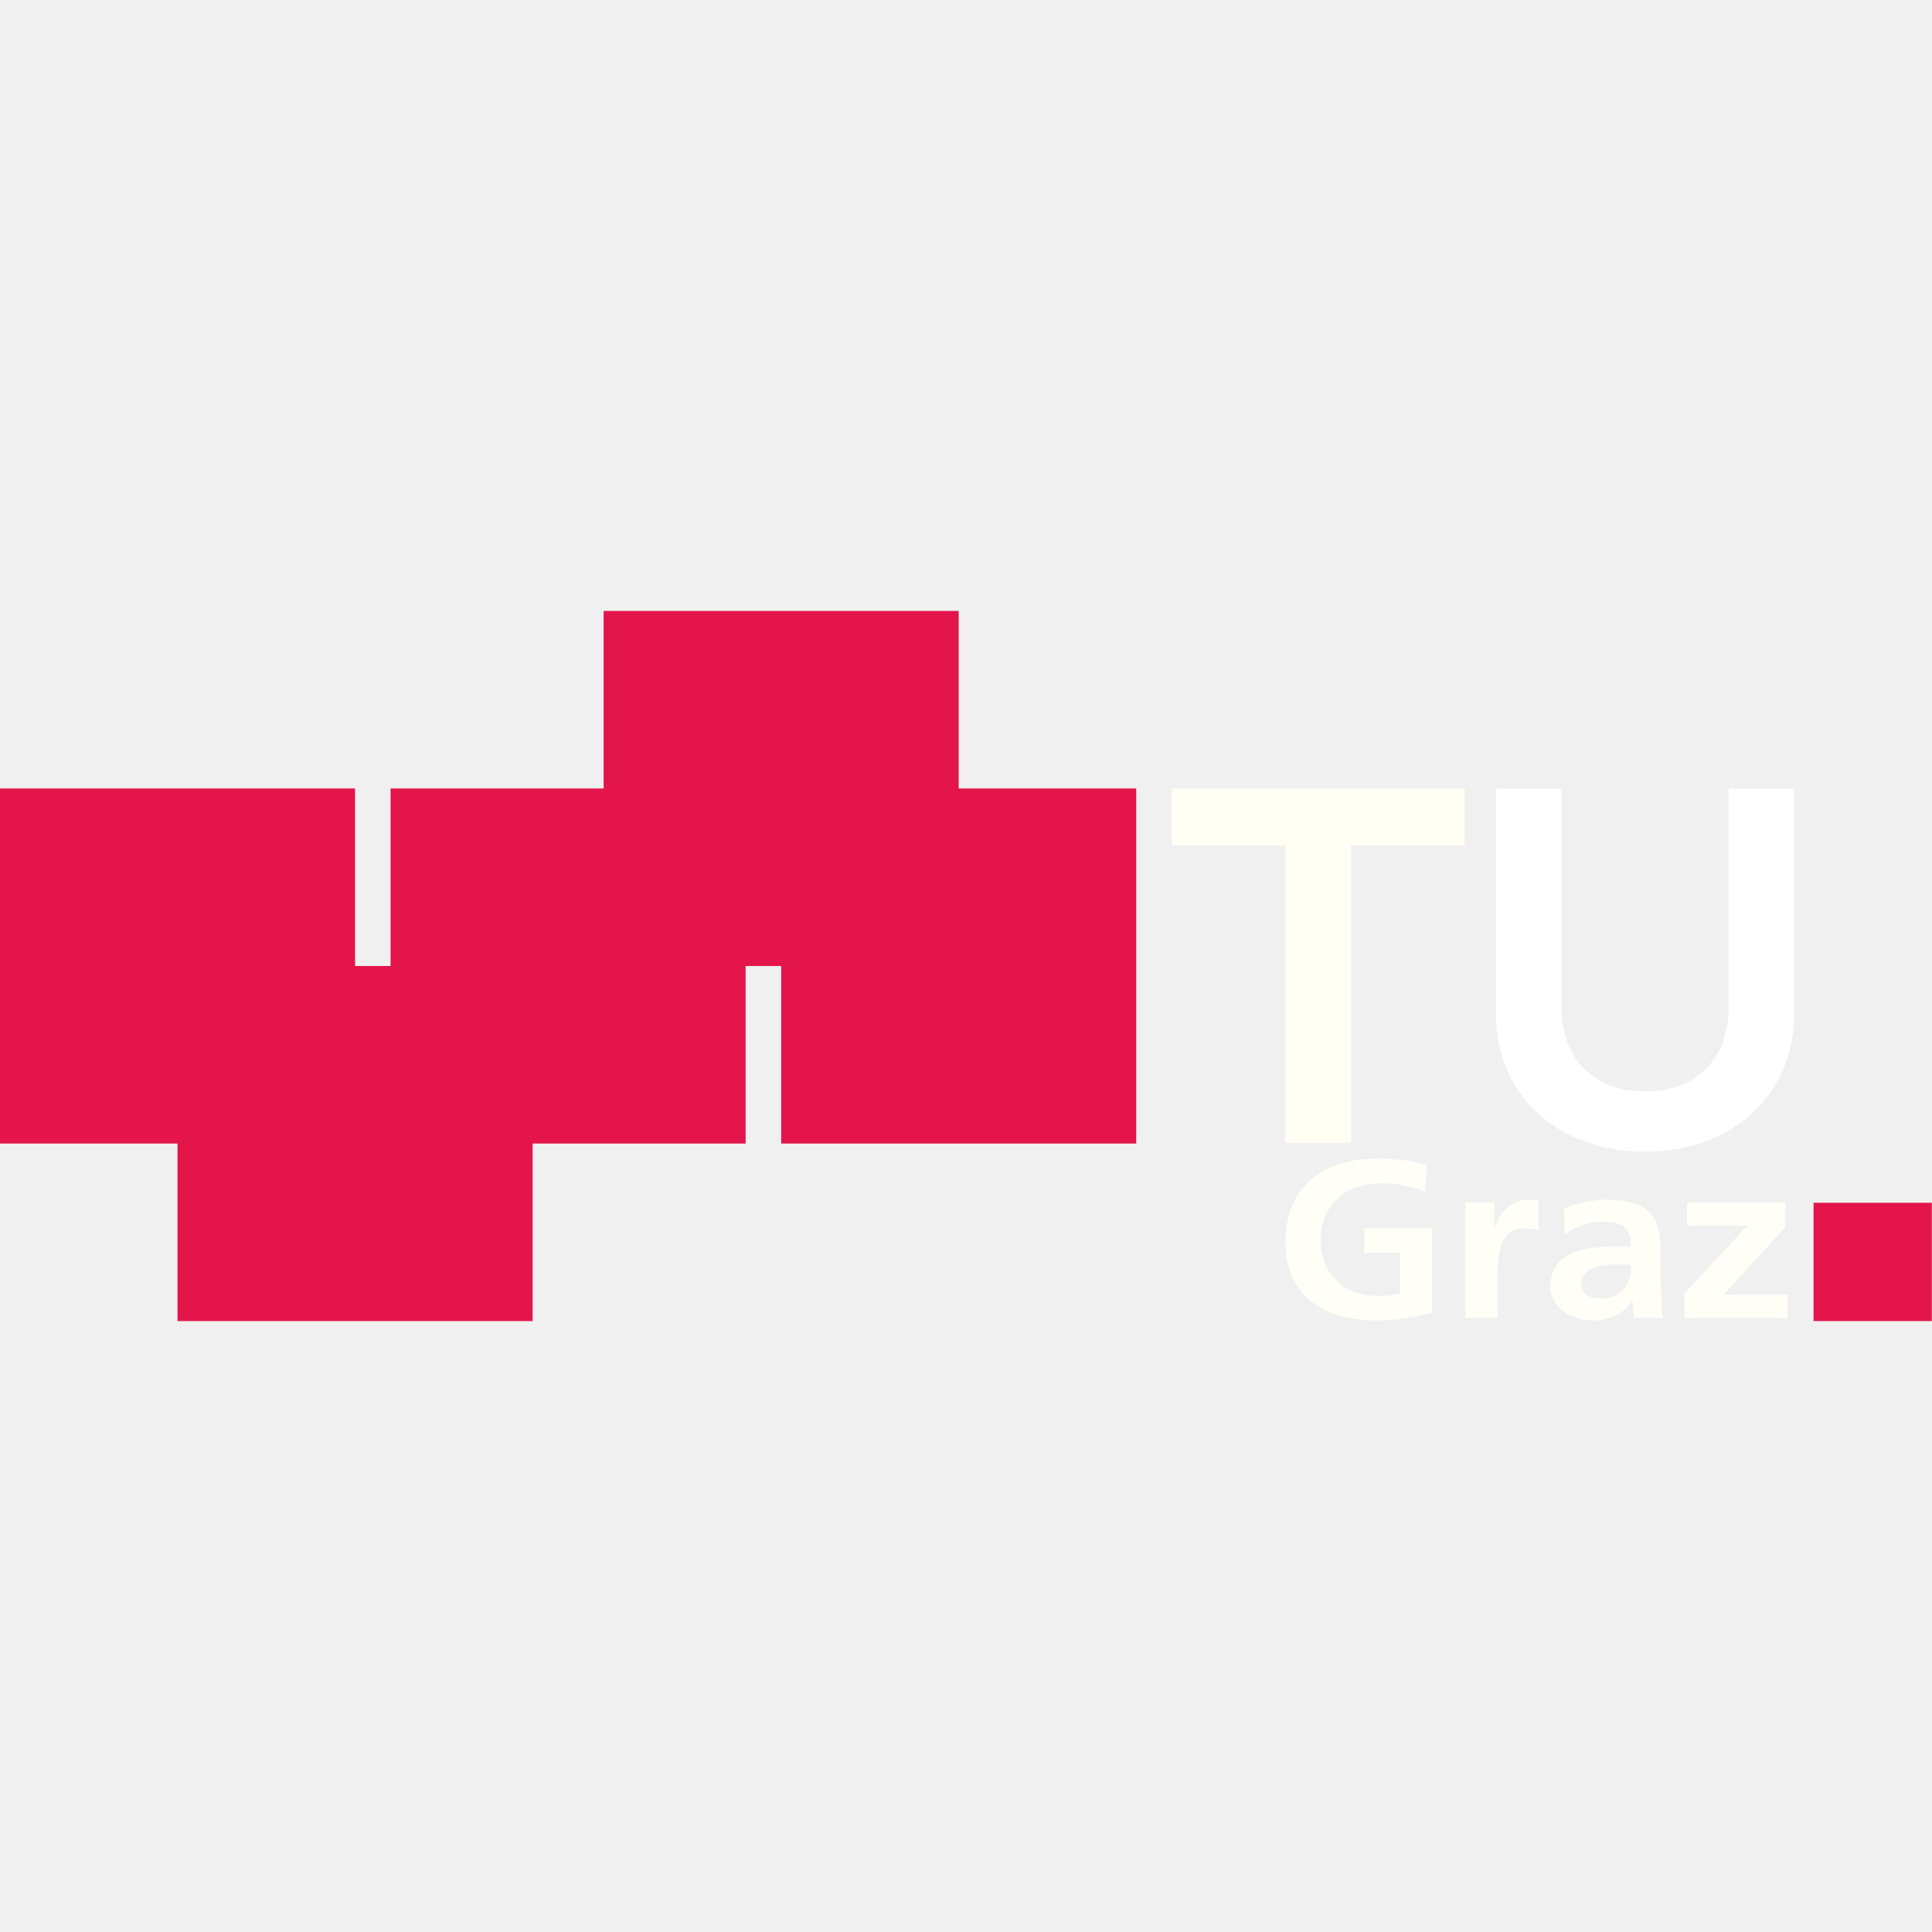
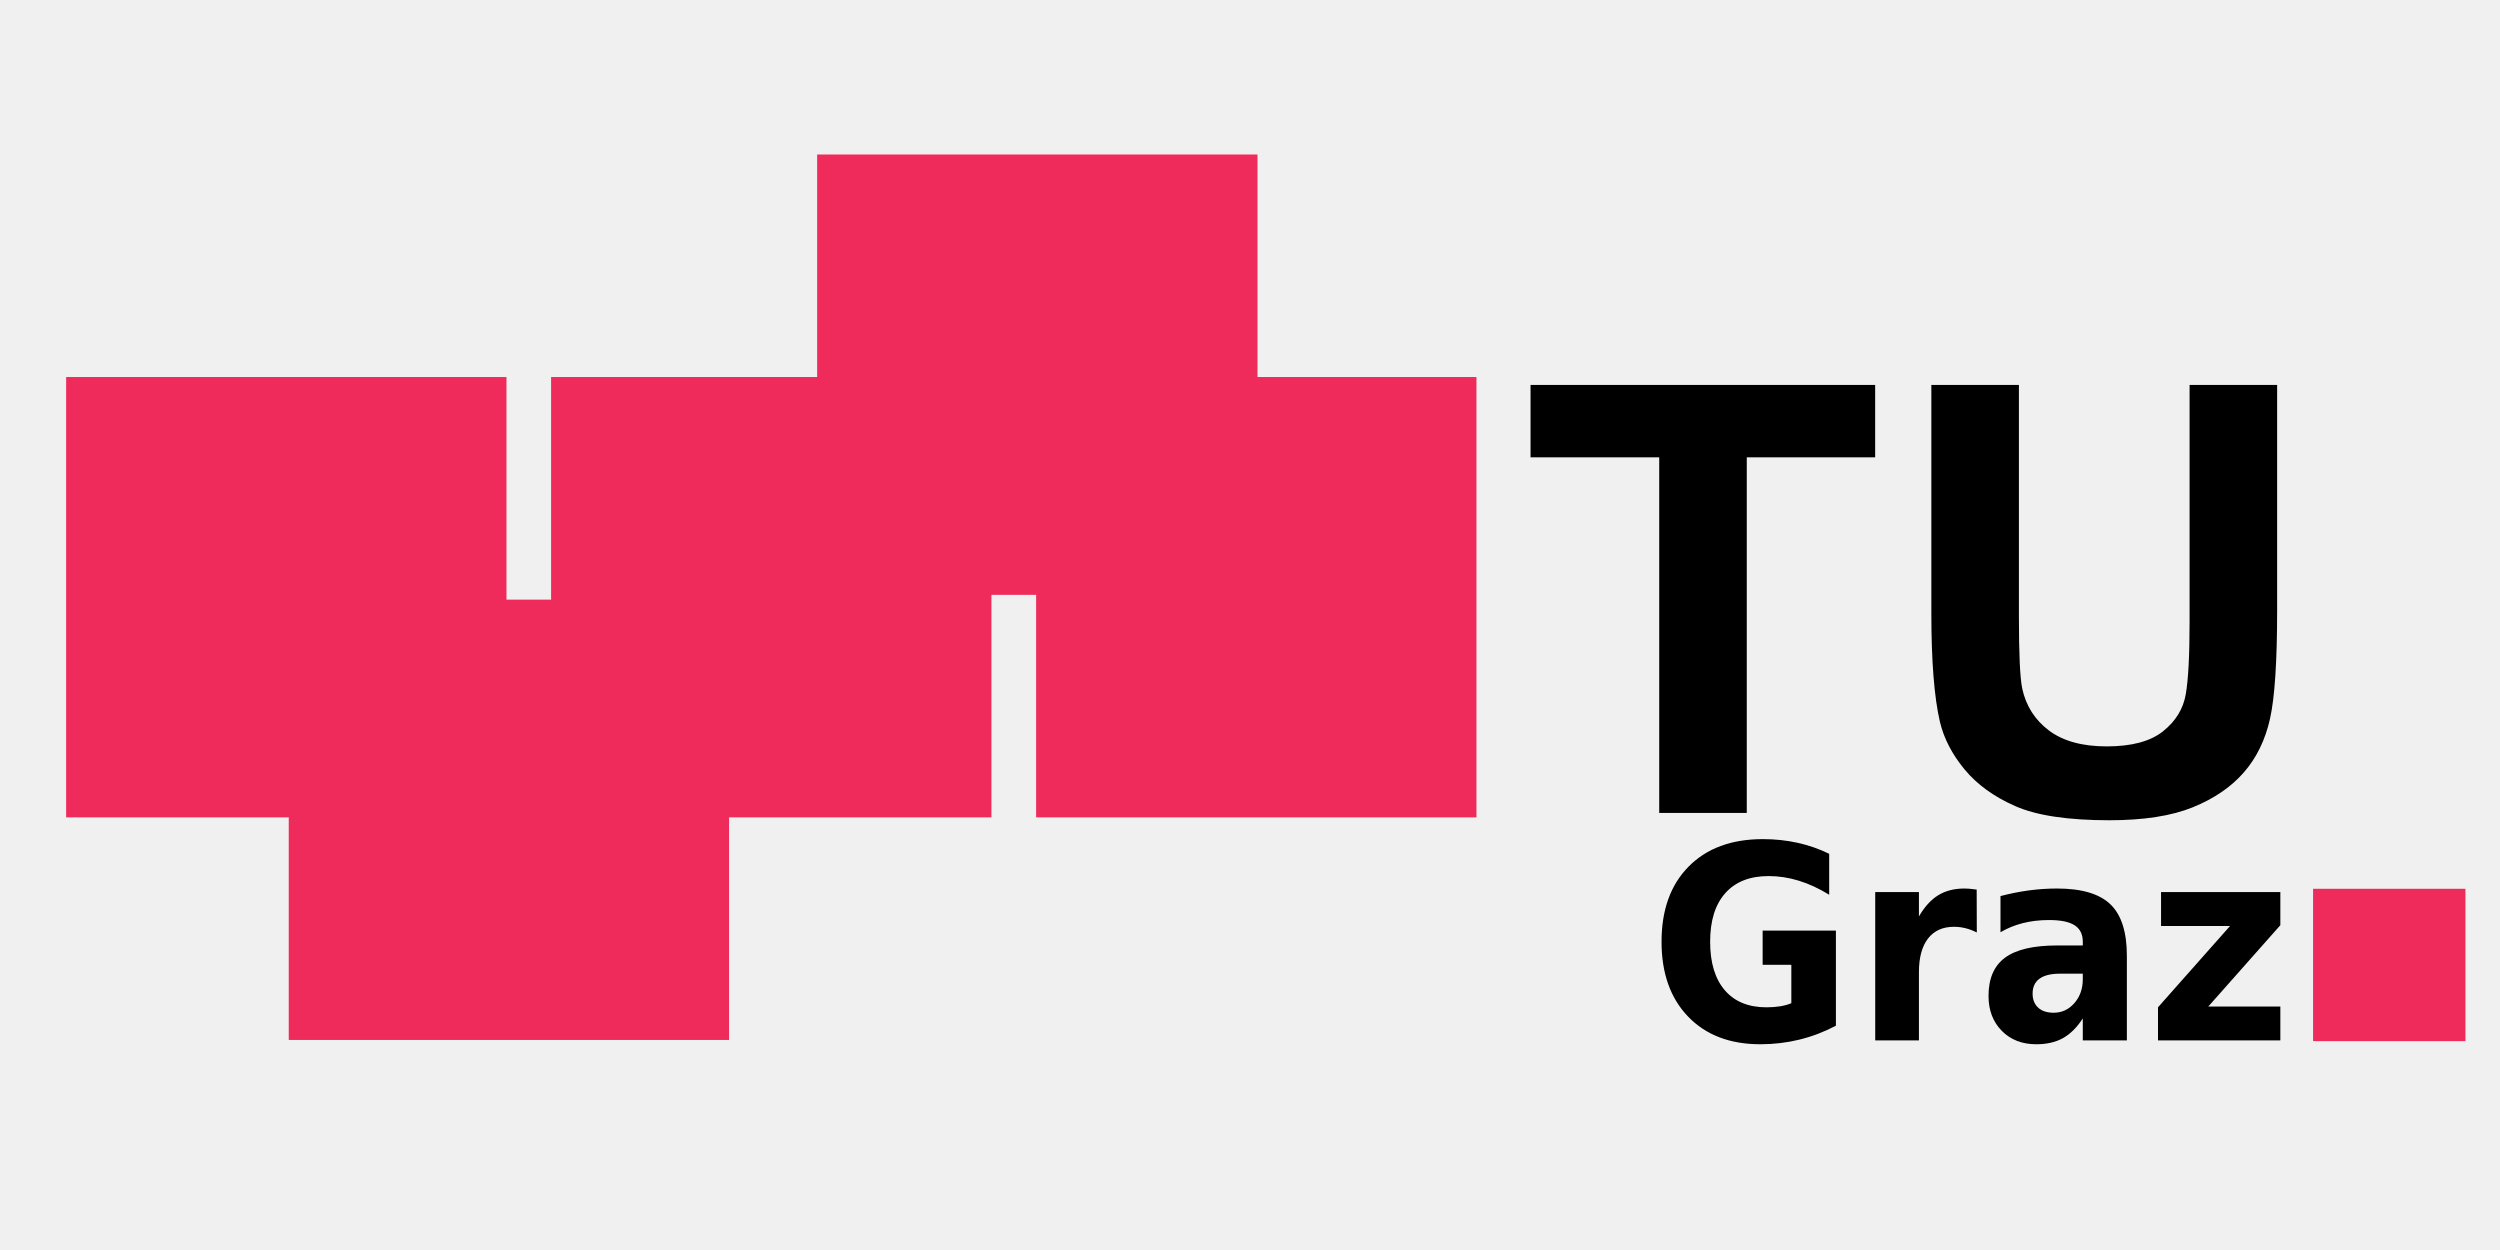
- <svg xmlns="http://www.w3.org/2000/svg" id="int-header-logo-img" width="105.825pt" height="105.825pt" version="1.1" viewBox="0 0 141.1 141.101">
-   <defs id="defs33" />
-   <g transform="matrix(1.25,0,0,-1.25,0,96.4832)" id="g28">
-     <g transform="scale(0.1)" id="g26">
-       <path d="M 0,103.73 H 207.45 V 311.19 L 0,311.2 Z" style="fill:#e4154b" id="path2" />
-       <path d="M 228.19,103.73 H 435.65 V 311.19 H 228.19 Z" style="fill:#e4154b" id="path4" />
-       <path d="M 456.41,103.73 H 663.85 V 311.19 H 456.41 Z" style="fill:#e4154b" id="path6" />
-       <path d="M 103.72,0 H 311.19 V 207.46 H 103.72 Z" style="fill:#e4154b" id="path8" />
-       <path d="M 352.68,207.46 H 560.12 V 414.92 H 352.68 Z" style="fill:#e4154b" id="path10" />
-       <path d="m 751.04,277.91 h -66.426 v 33.195 h 171.19 V 277.91 H 789.397 V 104.18 h -38.359 v 173.73" style="fill:#fffff4" id="path12" />
-       <path d="m 1048.3,180.22 c 0,-12.461 -2.25,-23.711 -6.72,-33.75 -4.5,-10.039 -10.61,-18.555 -18.36,-25.567 -7.76,-7.031 -16.9,-12.421 -27.503,-16.21 -10.605,-3.809 -22.109,-5.704 -34.551,-5.704 -12.422,0 -23.945,1.895 -34.551,5.704 -10.605,3.789 -19.824,9.179 -27.656,16.21 -7.851,7.012 -13.984,15.528 -18.34,25.567 -4.394,10.039 -6.582,21.289 -6.582,33.75 v 130.89 h 38.379 V 181.52 c 0,-5.039 0.801,-10.351 2.442,-15.898 1.64,-5.547 4.336,-10.664 8.125,-15.332 3.789,-4.668 8.789,-8.516 15.039,-11.523 6.211,-3.008 13.926,-4.512 23.144,-4.512 9.199,0 16.914,1.504 23.145,4.512 6.23,3.007 11.25,6.855 15.039,11.523 3.77,4.668 6.48,9.785 8.12,15.332 1.63,5.547 2.45,10.859 2.45,15.898 v 129.59 h 38.38 V 180.22" style="fill:#ffffff" id="path14" />
-       <path d="m 832.56,75.664 c -7.597,3.281 -17.46,4.863 -25.332,4.863 -22.929,0 -35.605,-14.434 -35.605,-33.184 0,-18.613 12.383,-32.637 33.34,-32.637 5.351,0 9.59,0.527 12.969,1.309 v 23.867 h -20.84 v 14.414 h 39.687 V 4.999 c -10.41,-2.617 -21.25,-4.707 -31.816,-4.707 -31.797,0 -53.906,14.805 -53.906,45.742 0,31.348 20.566,48.906 53.906,48.906 11.406,0 20.41,-1.445 28.867,-3.809 l -1.27,-15.469" style="fill:#fffff8" id="path16" />
-       <path d="m 856.2,69.375 h 16.758 V 54.043 h 0.293 c 0.84,6.289 8.574,16.914 19.824,16.914 1.836,0 3.828,0 5.782,-0.527 v -17.715 c -1.68,0.918 -5.059,1.445 -8.457,1.445 -15.333,0 -15.333,-17.832 -15.333,-27.52 V 1.855 H 856.2 v 67.52" style="fill:#fffff8" id="path18" />
-       <path d="m 913.75,65.84 c 7.324,3.145 17.187,5.117 25.215,5.117 22.09,0 31.23,-8.535 31.23,-28.457 v -8.652 c 0,-6.816 0.156,-11.934 0.293,-16.914 0.137,-5.117 0.41,-9.824 0.84,-15.078 h -16.602 c -0.703,3.535 -0.703,8.008 -0.839,10.098 h -0.293 c -4.36,-7.462 -13.81,-11.661 -22.38,-11.661 -12.793,0 -25.332,7.207 -25.332,20.059 0,10.078 5.195,15.976 12.383,19.258 7.187,3.281 16.464,3.945 24.355,3.945 h 10.41 c 0,10.879 -5.195,14.551 -16.328,14.551 -8.008,0 -16.035,-2.891 -22.363,-7.344 l -0.586,15.078 z m 22.11,-52.715 c 5.782,0 10.274,2.363 13.223,6.035 3.105,3.809 3.945,8.652 3.945,13.906 h -8.164 c -8.437,0 -20.957,-1.309 -20.957,-11.68 0,-5.762 5.195,-8.262 11.953,-8.262" style="fill:#fffff8" id="path20" />
-       <path d="m 985.69,69.375 h 57.422 V 54.961 l -36.04,-39.473 h 37.31 V 1.855 h -60.235 v 14.297 l 36.715,39.59 H 985.69 v 13.633" style="fill:#fffff8" id="path22" />
-       <path d="m 1059.6,0 h 69.102 V 69.121 H 1059.6 Z" style="fill:#e4154b" id="path24" />
-     </g>
-   </g>
+ <svg xmlns="http://www.w3.org/2000/svg" version="1.0" width="800" height="400" id="svg2">
+   <defs id="defs4" />
+   <path d="M 587.488,328.23 C 583.737,330.208 579.843,331.691 575.806,332.68 C 571.768,333.669 567.601,334.163 563.303,334.163 C 553.587,334.163 545.89,331.218 540.211,325.327 C 534.533,319.437 531.694,311.449 531.694,301.363 C 531.694,291.163 534.585,283.14 540.368,277.292 C 546.15,271.443 554.069,268.519 564.123,268.519 C 568.004,268.519 571.723,268.915 575.278,269.706 C 578.834,270.497 582.188,271.669 585.339,273.223 L 585.339,286.318 C 582.083,284.312 578.847,282.815 575.63,281.826 C 572.413,280.837 569.19,280.343 565.96,280.343 C 559.969,280.343 555.352,282.158 552.109,285.788 C 548.866,289.419 547.244,294.61 547.244,301.363 C 547.244,308.058 548.807,313.228 551.933,316.873 C 555.059,320.518 559.5,322.34 565.256,322.34 C 566.819,322.34 568.271,322.234 569.613,322.022 C 570.954,321.81 572.159,321.478 573.227,321.026 L 573.227,308.736 L 564.045,308.736 L 564.045,297.803 L 587.488,297.803 L 587.488,328.23 z M 632.577,298.396 C 631.353,297.775 630.135,297.315 628.924,297.019 C 627.713,296.722 626.495,296.574 625.271,296.574 C 621.676,296.574 618.909,297.824 616.968,300.324 C 615.028,302.825 614.057,306.406 614.057,311.067 L 614.057,332.934 L 600.07,332.934 L 600.07,285.471 L 614.057,285.471 L 614.057,293.268 C 615.855,290.161 617.919,287.893 620.25,286.467 C 622.582,285.04 625.375,284.326 628.631,284.326 C 629.1,284.326 629.608,284.348 630.155,284.39 C 630.702,284.432 631.496,284.524 632.538,284.665 L 632.577,298.396 z M 659.225,311.576 C 656.307,311.576 654.113,312.112 652.641,313.186 C 651.169,314.26 650.433,315.842 650.433,317.932 C 650.433,319.854 651.026,321.358 652.211,322.446 C 653.396,323.533 655.044,324.077 657.154,324.077 C 659.785,324.077 661.999,323.053 663.796,321.005 C 665.593,318.957 666.492,316.393 666.492,313.313 L 666.492,311.576 L 659.225,311.576 z M 680.597,305.855 L 680.597,332.934 L 666.492,332.934 L 666.492,325.9 C 664.616,328.781 662.507,330.879 660.162,332.193 C 657.818,333.506 654.966,334.163 651.605,334.163 C 647.073,334.163 643.394,332.73 640.568,329.862 C 637.741,326.994 636.328,323.272 636.328,318.695 C 636.328,313.13 638.093,309.047 641.623,306.448 C 645.152,303.849 650.694,302.549 658.248,302.549 L 666.492,302.549 L 666.492,301.363 C 666.492,298.961 665.619,297.202 663.874,296.086 C 662.129,294.97 659.407,294.413 655.708,294.412 C 652.713,294.413 649.925,294.737 647.347,295.387 C 644.768,296.037 642.371,297.012 640.157,298.311 L 640.157,286.742 C 643.153,285.951 646.161,285.351 649.183,284.941 C 652.205,284.531 655.226,284.326 658.248,284.326 C 666.14,284.326 671.838,286.015 675.342,289.391 C 678.845,292.767 680.597,298.255 680.597,305.855 L 680.597,305.855 z M 691.537,285.471 L 729.71,285.471 L 729.71,296.065 L 706.658,322.086 L 729.71,322.086 L 729.71,332.934 L 690.56,332.934 L 690.56,322.34 L 713.613,296.319 L 691.537,296.319 L 691.537,285.471 z" id="text2424" style="font-size:110.524px;font-style:normal;font-variant:normal;font-weight:bold;font-stretch:normal;text-align:start;line-height:100%;writing-mode:lr-tb;text-anchor:start;fill:#000000;fill-opacity:1;stroke:none;stroke-width:1px;stroke-linecap:butt;stroke-linejoin:miter;stroke-opacity:1;font-family:DejaVu Sans;-inkscape-font-specification:DejaVu Sans Bold" />
+   <path d="M 530.951,260.147 L 530.951,146.351 L 489.776,146.351 L 489.776,123.181 L 600.049,123.181 L 600.049,146.351 L 558.969,146.351 L 558.969,260.147 L 530.951,260.147 z M 618.033,123.181 L 646.051,123.181 L 646.051,197.363 C 646.051,209.136 646.398,216.766 647.092,220.253 C 648.291,225.859 651.147,230.359 655.658,233.754 C 660.17,237.148 666.339,238.846 674.163,238.846 C 682.114,238.846 688.109,237.242 692.148,234.034 C 696.186,230.826 698.616,226.887 699.436,222.215 C 700.256,217.544 700.667,209.79 700.667,198.952 L 700.667,123.181 L 728.684,123.181 L 728.684,195.121 C 728.684,211.565 727.927,223.181 726.413,229.97 C 724.898,236.759 722.106,242.489 718.036,247.161 C 713.966,251.832 708.523,255.554 701.708,258.326 C 694.893,261.097 685.995,262.483 675.015,262.483 C 661.764,262.483 651.714,260.973 644.868,257.952 C 638.021,254.931 632.61,251.007 628.635,246.18 C 624.659,241.353 622.04,236.292 620.778,230.998 C 618.948,223.15 618.033,211.565 618.033,196.242 L 618.033,123.181 z" id="text2428" style="font-size:255.425px;font-style:normal;font-variant:normal;font-weight:bold;font-stretch:normal;text-align:start;line-height:100%;writing-mode:lr-tb;text-anchor:start;fill:#000000;fill-opacity:1;stroke:none;stroke-width:1px;stroke-linecap:butt;stroke-linejoin:miter;stroke-opacity:1;font-family:Arial;-inkscape-font-specification:Arial Bold" />
+   <path d="M 261.486,49.443 L 261.486,120.65 L 176.353,120.65 L 176.353,191.881 L 162.074,191.881 L 162.074,120.65 L 21.169,120.65 L 21.169,261.556 L 92.399,261.556 L 92.399,332.786 L 233.305,332.786 L 233.305,261.556 L 317.259,261.556 L 317.259,190.349 L 331.562,190.349 L 331.562,261.556 L 472.468,261.556 L 472.468,120.65 L 402.392,120.65 L 402.392,49.443 L 261.486,49.443 z M 740.189,284.412 L 740.189,333.163 L 788.94,333.163 L 788.94,284.412 L 740.189,284.412 z" id="rect2432" style="opacity:0.97;fill:#ee2556;fill-opacity:1;fill-rule:nonzero;stroke:none;stroke-width:1.8;stroke-linecap:round;stroke-linejoin:round;stroke-miterlimit:4;stroke-dasharray:none;stroke-opacity:1" />
</svg>
